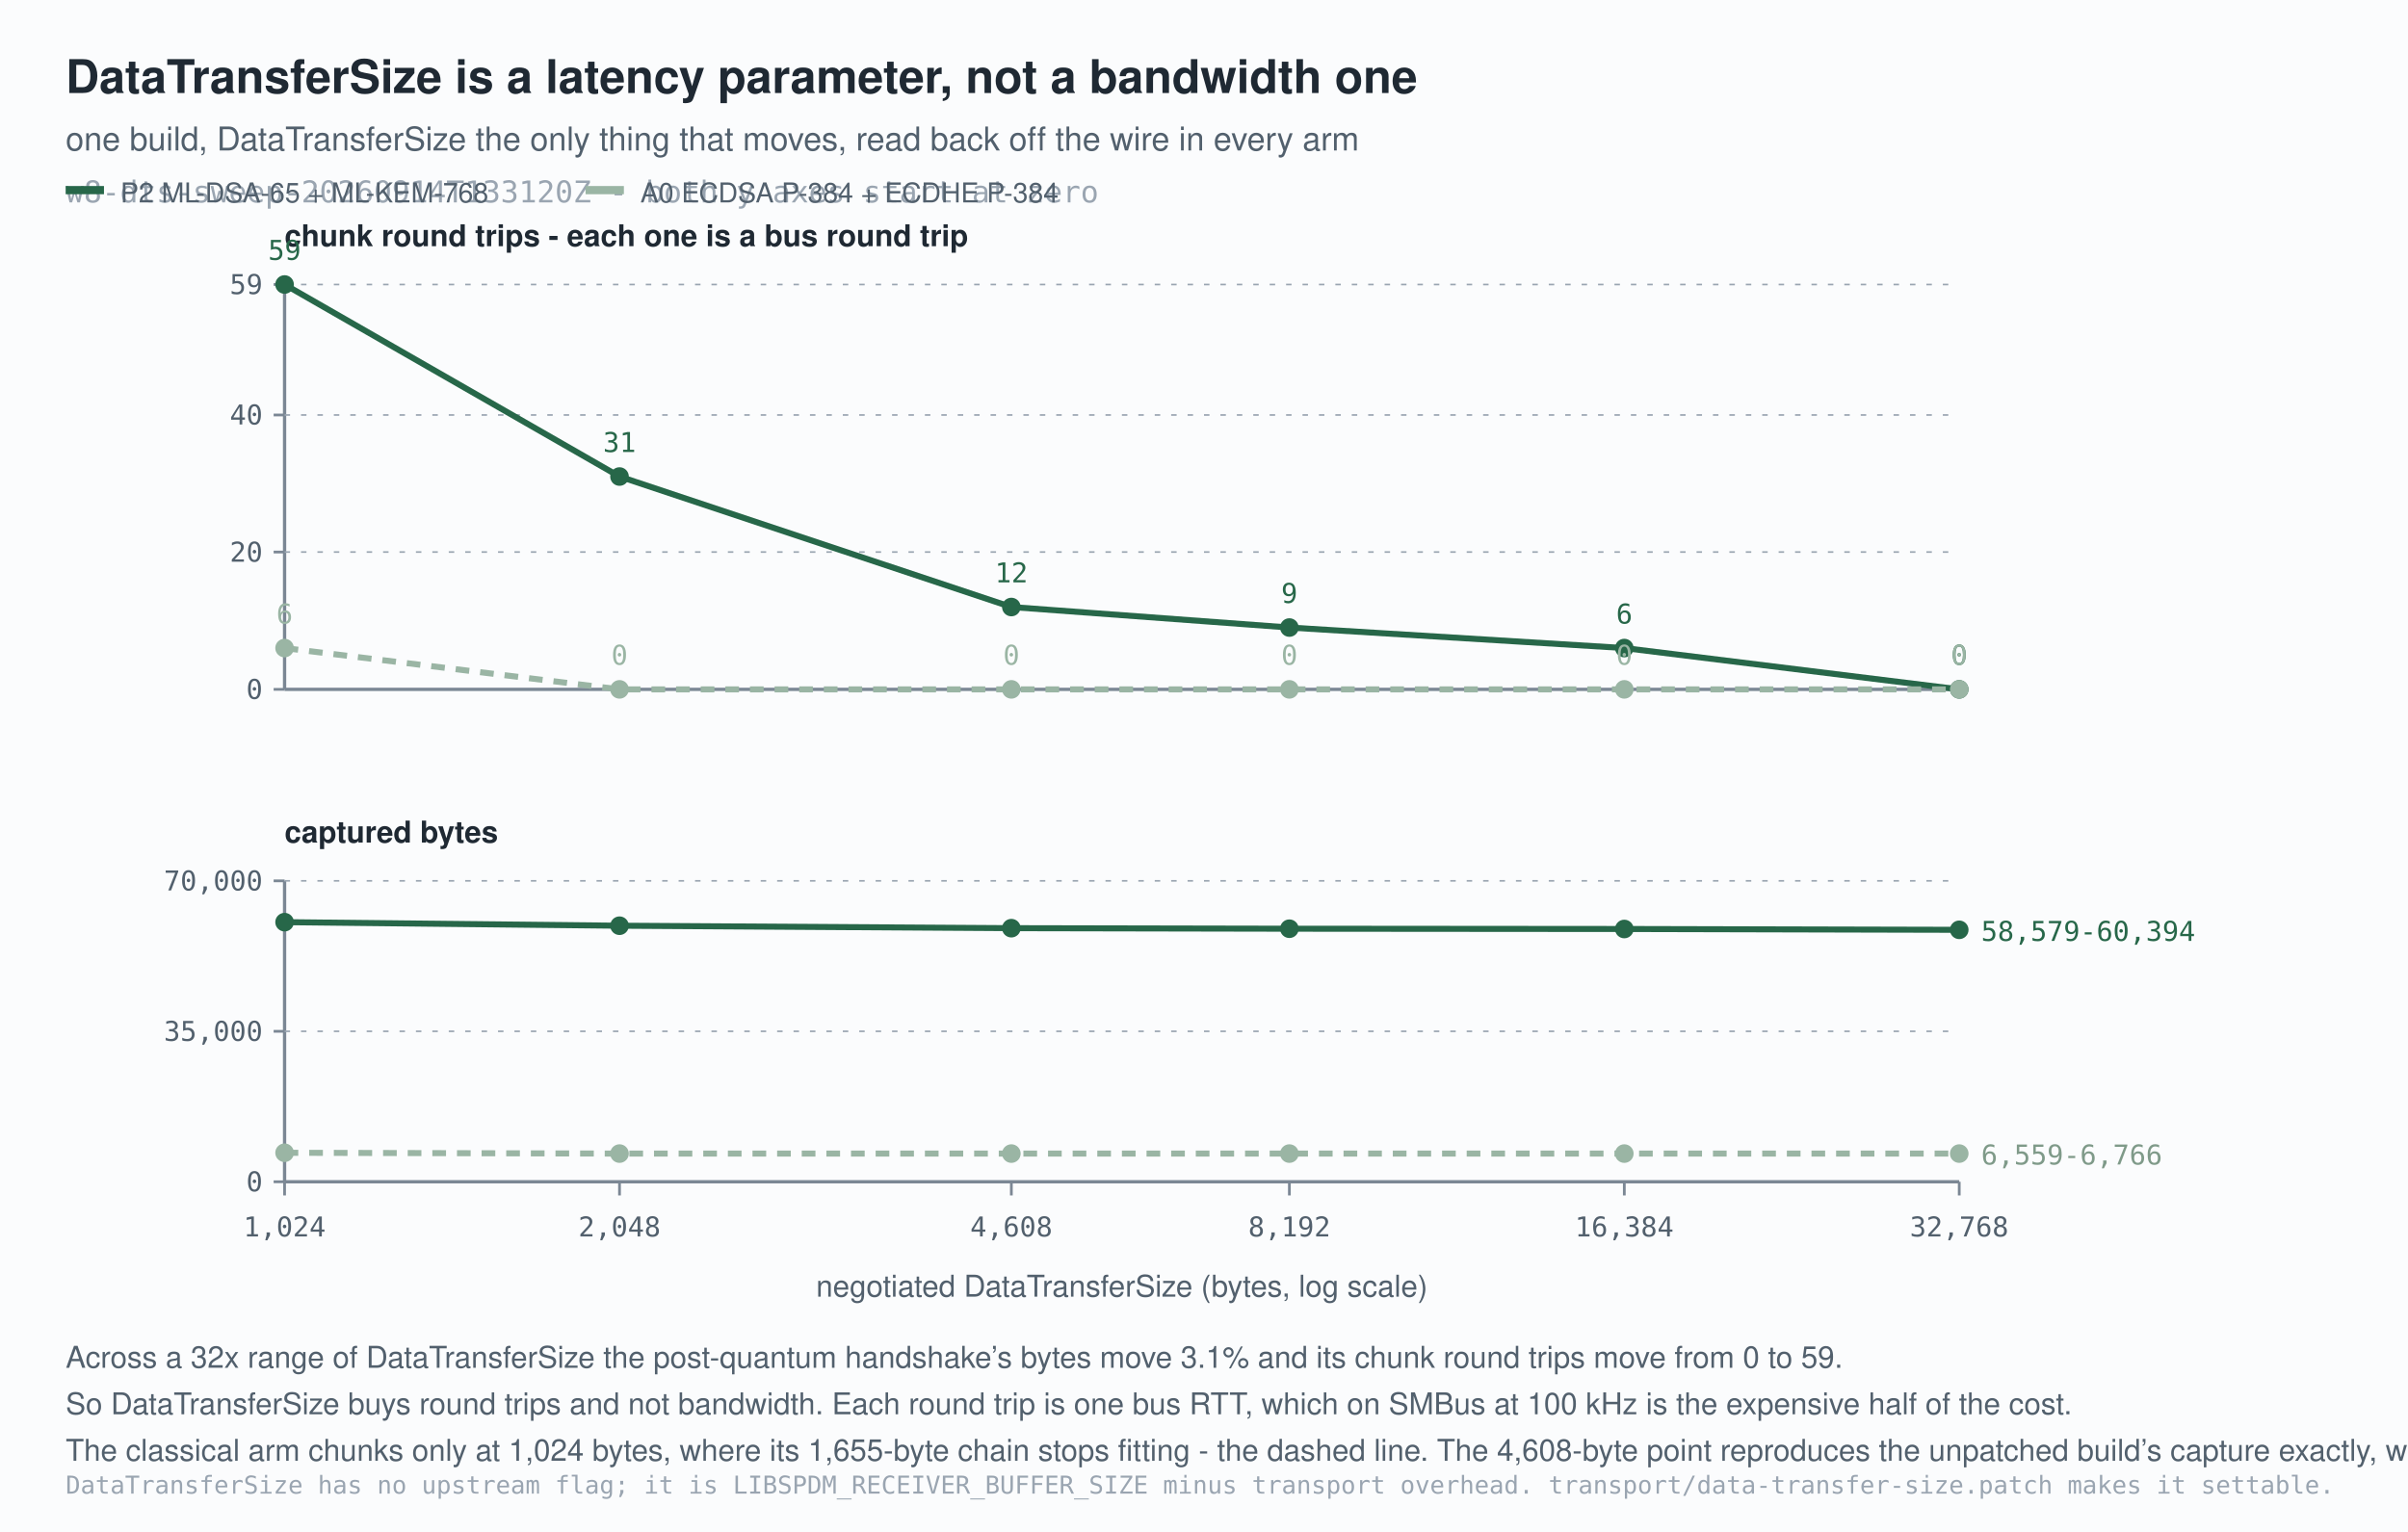
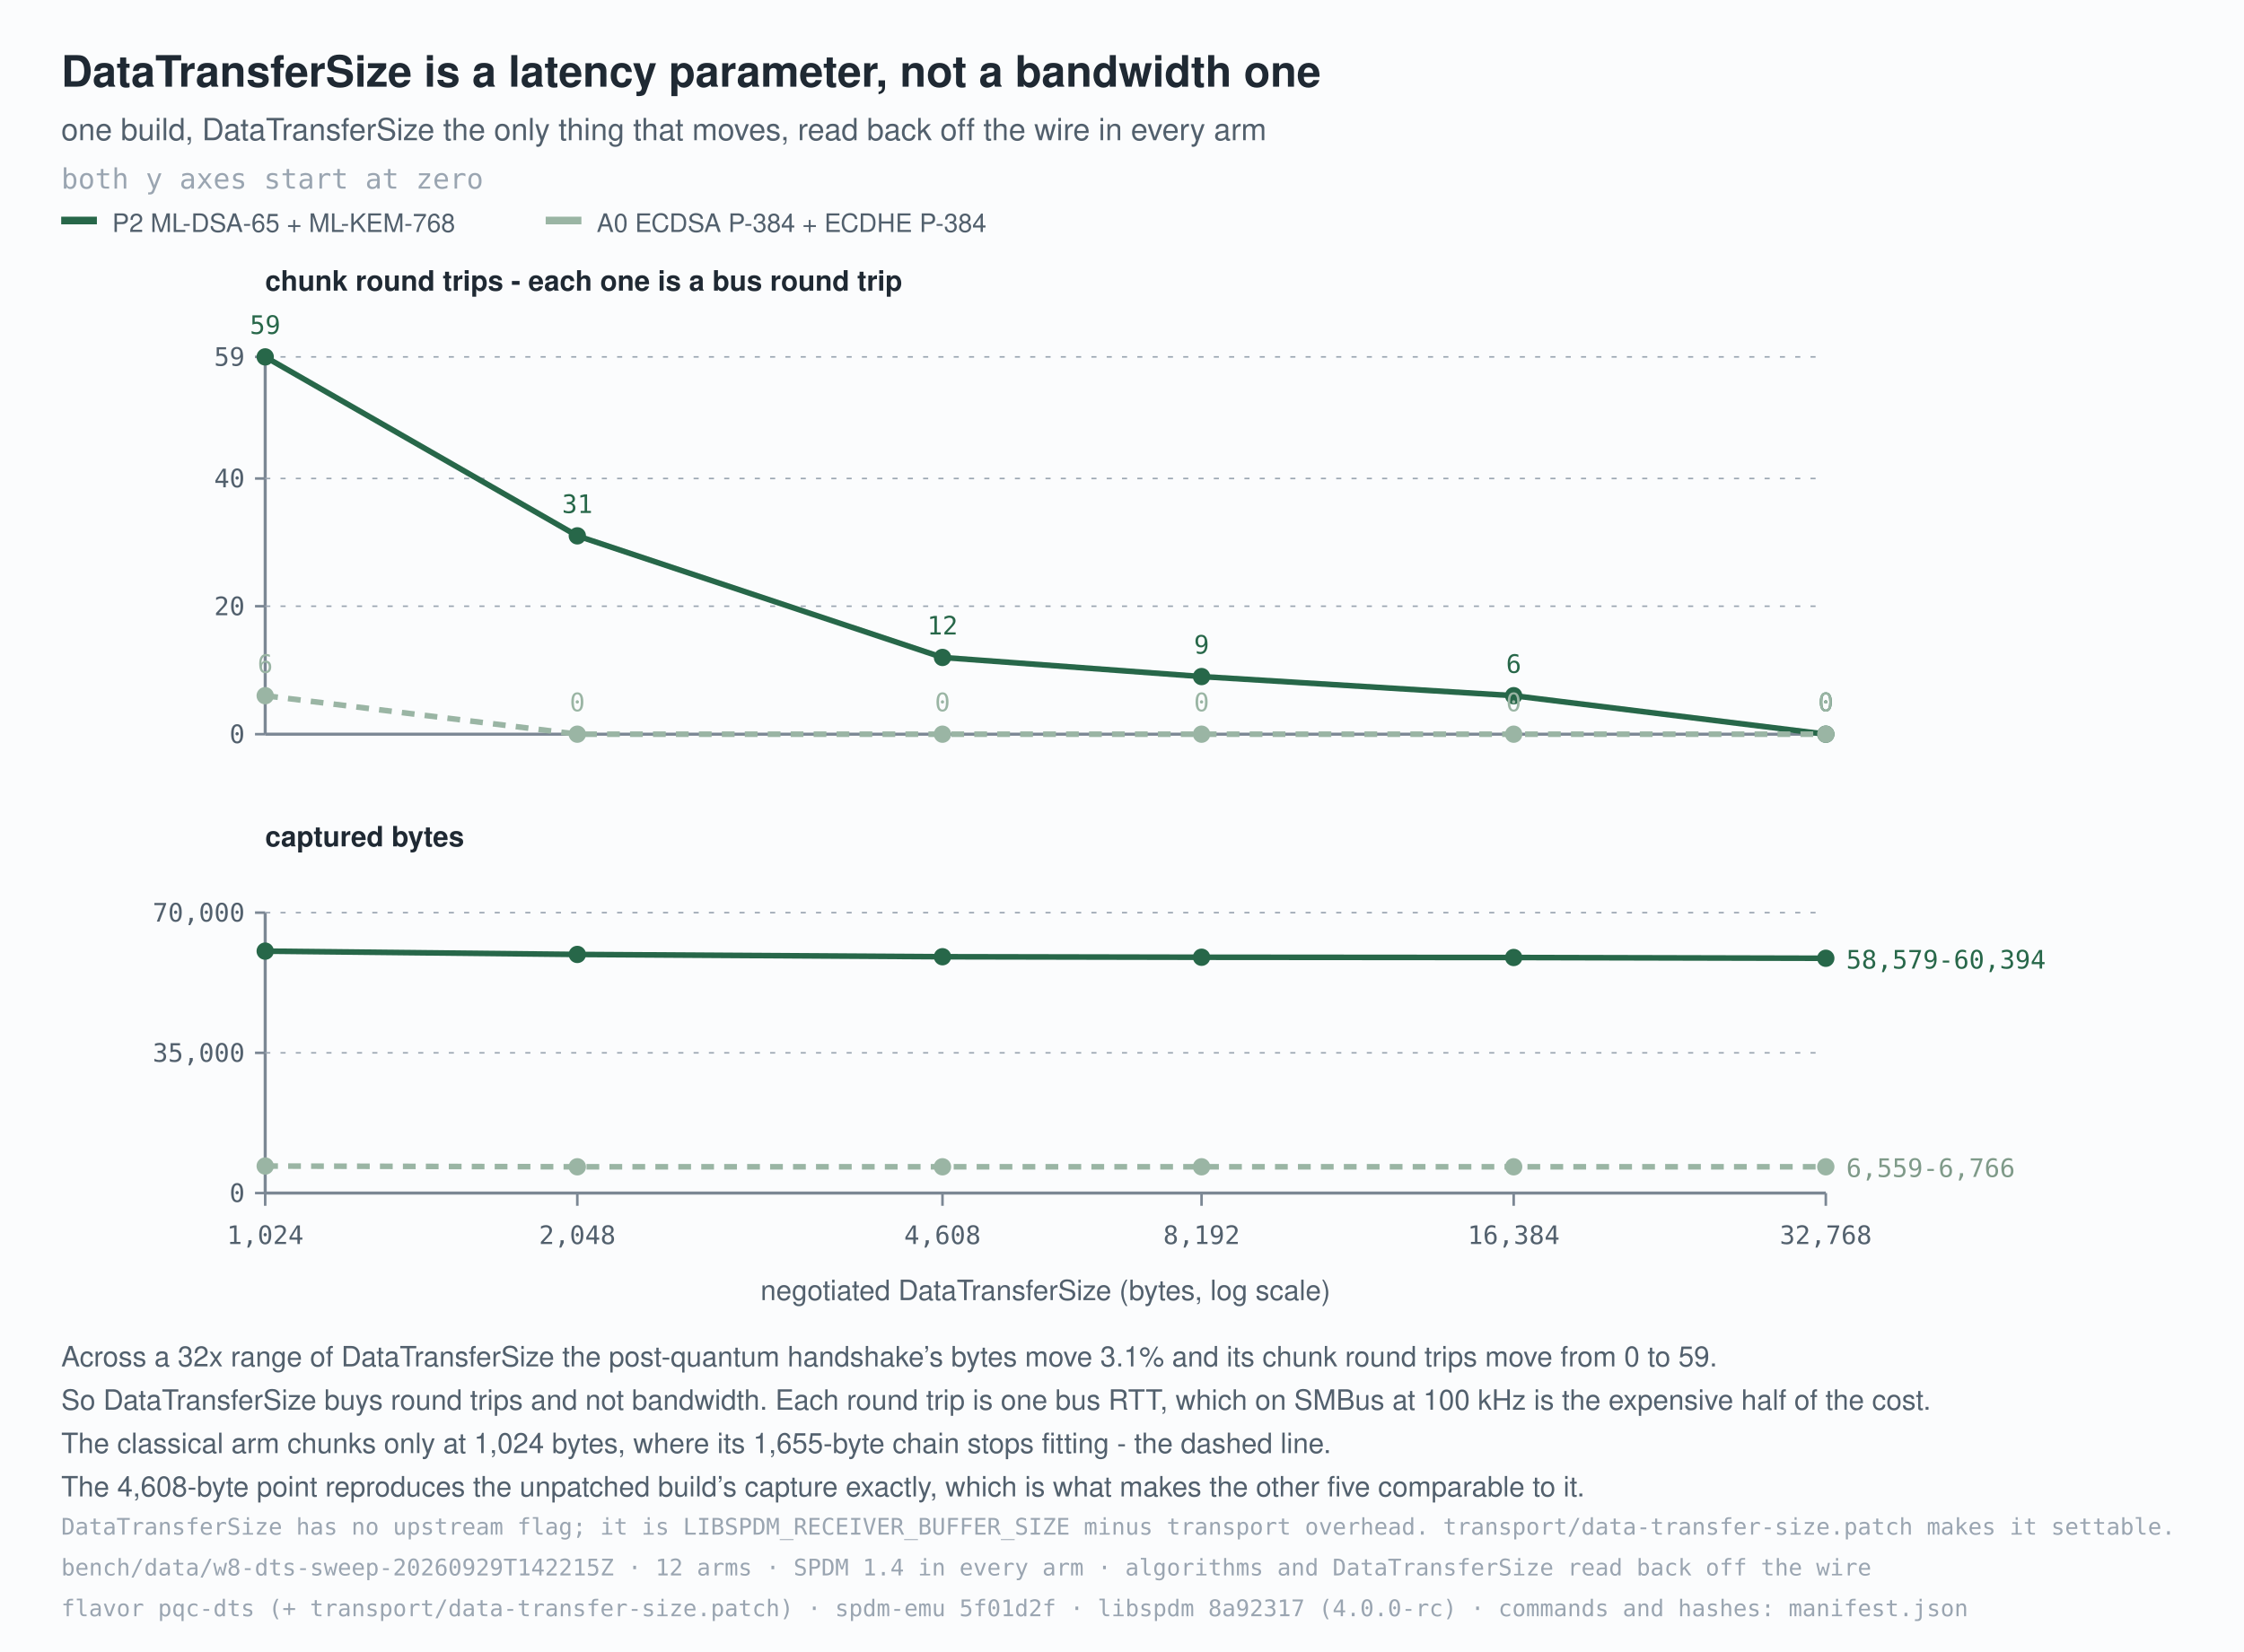
- <svg xmlns="http://www.w3.org/2000/svg" width="880" height="560" viewBox="0 0 880 560" role="img" aria-label="DataTransferSize against round trips and against bytes">
-   <rect width="880" height="560" fill="#fbfcfd" />
+ <svg xmlns="http://www.w3.org/2000/svg" width="880" height="648" viewBox="0 0 880 648" role="img" aria-label="DataTransferSize against round trips and against bytes">
+   <rect width="880" height="648" fill="#fbfcfd" />
  <text x="24" y="34" font-family="system-ui, -apple-system, Segoe UI, Helvetica, Arial, sans-serif" font-size="17" font-weight="600" fill="#1f2933" text-anchor="start">DataTransferSize is a latency parameter, not a bandwidth one</text>
  <text x="24" y="55" font-family="system-ui, -apple-system, Segoe UI, Helvetica, Arial, sans-serif" font-size="12" font-weight="normal" fill="#52606d" text-anchor="start">one build, DataTransferSize the only thing that moves, read back off the wire in every arm</text>
-   <text x="24" y="74" font-family="ui-monospace, SFMono-Regular, Menlo, Consolas, monospace" font-size="11" font-weight="normal" fill="#9aa5b1" text-anchor="start">w8-dts-sweep-20260914T133120Z  -  both y axes start at zero</text>
-   <line x1="104" y1="104" x2="104" y2="252" stroke="#7b8794" stroke-width="1.2" />
-   <line x1="104" y1="252" x2="716" y2="252" stroke="#7b8794" stroke-width="1.2" />
-   <text x="104" y="90" font-family="system-ui, -apple-system, Segoe UI, Helvetica, Arial, sans-serif" font-size="11" font-weight="600" fill="#1f2933" text-anchor="start">chunk round trips - each one is a bus round trip</text>
-   <line x1="100" y1="252.0" x2="104" y2="252.0" stroke="#7b8794" />
-   <text x="96" y="255.5" font-family="ui-monospace, SFMono-Regular, Menlo, Consolas, monospace" font-size="10" font-weight="normal" fill="#52606d" text-anchor="end">0</text>
-   <line x1="100" y1="201.8" x2="104" y2="201.8" stroke="#7b8794" />
-   <text x="96" y="205.331" font-family="ui-monospace, SFMono-Regular, Menlo, Consolas, monospace" font-size="10" font-weight="normal" fill="#52606d" text-anchor="end">20</text>
-   <line x1="104" y1="201.8" x2="716" y2="201.8" stroke="#9aa5b1" stroke-width="0.6" stroke-dasharray="2 4" />
-   <line x1="100" y1="151.7" x2="104" y2="151.7" stroke="#7b8794" />
-   <text x="96" y="155.161" font-family="ui-monospace, SFMono-Regular, Menlo, Consolas, monospace" font-size="10" font-weight="normal" fill="#52606d" text-anchor="end">40</text>
-   <line x1="104" y1="151.7" x2="716" y2="151.7" stroke="#9aa5b1" stroke-width="0.6" stroke-dasharray="2 4" />
-   <line x1="100" y1="104.0" x2="104" y2="104.0" stroke="#7b8794" />
-   <text x="96" y="107.5" font-family="ui-monospace, SFMono-Regular, Menlo, Consolas, monospace" font-size="10" font-weight="normal" fill="#52606d" text-anchor="end">59</text>
-   <line x1="104" y1="104.0" x2="716" y2="104.0" stroke="#9aa5b1" stroke-width="0.6" stroke-dasharray="2 4" />
-   <line x1="104" y1="322" x2="104" y2="432" stroke="#7b8794" stroke-width="1.2" />
-   <line x1="104" y1="432" x2="716" y2="432" stroke="#7b8794" stroke-width="1.2" />
-   <text x="104" y="308" font-family="system-ui, -apple-system, Segoe UI, Helvetica, Arial, sans-serif" font-size="11" font-weight="600" fill="#1f2933" text-anchor="start">captured bytes</text>
-   <line x1="100" y1="432.0" x2="104" y2="432.0" stroke="#7b8794" />
-   <text x="96" y="435.5" font-family="ui-monospace, SFMono-Regular, Menlo, Consolas, monospace" font-size="10" font-weight="normal" fill="#52606d" text-anchor="end">0</text>
-   <line x1="100" y1="377.0" x2="104" y2="377.0" stroke="#7b8794" />
-   <text x="96" y="380.5" font-family="ui-monospace, SFMono-Regular, Menlo, Consolas, monospace" font-size="10" font-weight="normal" fill="#52606d" text-anchor="end">35,000</text>
-   <line x1="104" y1="377.0" x2="716" y2="377.0" stroke="#9aa5b1" stroke-width="0.6" stroke-dasharray="2 4" />
-   <line x1="100" y1="322.0" x2="104" y2="322.0" stroke="#7b8794" />
-   <text x="96" y="325.5" font-family="ui-monospace, SFMono-Regular, Menlo, Consolas, monospace" font-size="10" font-weight="normal" fill="#52606d" text-anchor="end">70,000</text>
-   <line x1="104" y1="322.0" x2="716" y2="322.0" stroke="#9aa5b1" stroke-width="0.6" stroke-dasharray="2 4" />
-   <line x1="104.0" y1="432" x2="104.0" y2="437" stroke="#7b8794" />
-   <text x="104.0" y="452" font-family="ui-monospace, SFMono-Regular, Menlo, Consolas, monospace" font-size="10" font-weight="normal" fill="#52606d" text-anchor="middle">1,024</text>
-   <line x1="226.4" y1="432" x2="226.4" y2="437" stroke="#7b8794" />
-   <text x="226.4" y="452" font-family="ui-monospace, SFMono-Regular, Menlo, Consolas, monospace" font-size="10" font-weight="normal" fill="#52606d" text-anchor="middle">2,048</text>
-   <line x1="369.6" y1="432" x2="369.6" y2="437" stroke="#7b8794" />
-   <text x="369.599" y="452" font-family="ui-monospace, SFMono-Regular, Menlo, Consolas, monospace" font-size="10" font-weight="normal" fill="#52606d" text-anchor="middle">4,608</text>
-   <line x1="471.2" y1="432" x2="471.2" y2="437" stroke="#7b8794" />
-   <text x="471.2" y="452" font-family="ui-monospace, SFMono-Regular, Menlo, Consolas, monospace" font-size="10" font-weight="normal" fill="#52606d" text-anchor="middle">8,192</text>
-   <line x1="593.6" y1="432" x2="593.6" y2="437" stroke="#7b8794" />
-   <text x="593.6" y="452" font-family="ui-monospace, SFMono-Regular, Menlo, Consolas, monospace" font-size="10" font-weight="normal" fill="#52606d" text-anchor="middle">16,384</text>
-   <line x1="716.0" y1="432" x2="716.0" y2="437" stroke="#7b8794" />
-   <text x="716.0" y="452" font-family="ui-monospace, SFMono-Regular, Menlo, Consolas, monospace" font-size="10" font-weight="normal" fill="#52606d" text-anchor="middle">32,768</text>
-   <text x="410.0" y="474" font-family="system-ui, -apple-system, Segoe UI, Helvetica, Arial, sans-serif" font-size="11" font-weight="normal" fill="#52606d" text-anchor="middle">negotiated DataTransferSize (bytes, log scale)</text>
-   <polyline points="104.0,104.0 226.4,174.2 369.6,221.9 471.2,229.4 593.6,236.9 716.0,252.0" fill="none" stroke="#276749" stroke-width="2.2" />
-   <circle cx="104.0" cy="104.0" r="3.4" fill="#276749" />
-   <text x="104.0" y="95.0" font-family="ui-monospace, SFMono-Regular, Menlo, Consolas, monospace" font-size="10" font-weight="normal" fill="#276749" text-anchor="middle">59</text>
-   <circle cx="226.4" cy="174.2" r="3.4" fill="#276749" />
-   <text x="226.4" y="165.237" font-family="ui-monospace, SFMono-Regular, Menlo, Consolas, monospace" font-size="10" font-weight="normal" fill="#276749" text-anchor="middle">31</text>
-   <circle cx="369.6" cy="221.9" r="3.4" fill="#276749" />
-   <text x="369.599" y="212.898" font-family="ui-monospace, SFMono-Regular, Menlo, Consolas, monospace" font-size="10" font-weight="normal" fill="#276749" text-anchor="middle">12</text>
-   <circle cx="471.2" cy="229.4" r="3.4" fill="#276749" />
-   <text x="471.2" y="220.424" font-family="ui-monospace, SFMono-Regular, Menlo, Consolas, monospace" font-size="10" font-weight="normal" fill="#276749" text-anchor="middle">9</text>
-   <circle cx="593.6" cy="236.9" r="3.4" fill="#276749" />
-   <text x="593.6" y="227.949" font-family="ui-monospace, SFMono-Regular, Menlo, Consolas, monospace" font-size="10" font-weight="normal" fill="#276749" text-anchor="middle">6</text>
-   <circle cx="716.0" cy="252.0" r="3.4" fill="#276749" />
-   <text x="716.0" y="243.0" font-family="ui-monospace, SFMono-Regular, Menlo, Consolas, monospace" font-size="10" font-weight="normal" fill="#276749" text-anchor="middle">0</text>
-   <polyline points="104.0,236.9 226.4,252.0 369.6,252.0 471.2,252.0 593.6,252.0 716.0,252.0" fill="none" stroke="#9ab5a4" stroke-width="2.2" stroke-dasharray="5 4" />
-   <circle cx="104.0" cy="236.9" r="3.4" fill="#9ab5a4" />
-   <text x="104.0" y="227.949" font-family="ui-monospace, SFMono-Regular, Menlo, Consolas, monospace" font-size="10" font-weight="normal" fill="#9ab5a4" text-anchor="middle">6</text>
-   <circle cx="226.4" cy="252.0" r="3.4" fill="#9ab5a4" />
-   <text x="226.4" y="243.0" font-family="ui-monospace, SFMono-Regular, Menlo, Consolas, monospace" font-size="10" font-weight="normal" fill="#9ab5a4" text-anchor="middle">0</text>
-   <circle cx="369.6" cy="252.0" r="3.4" fill="#9ab5a4" />
-   <text x="369.599" y="243.0" font-family="ui-monospace, SFMono-Regular, Menlo, Consolas, monospace" font-size="10" font-weight="normal" fill="#9ab5a4" text-anchor="middle">0</text>
-   <circle cx="471.2" cy="252.0" r="3.4" fill="#9ab5a4" />
-   <text x="471.2" y="243.0" font-family="ui-monospace, SFMono-Regular, Menlo, Consolas, monospace" font-size="10" font-weight="normal" fill="#9ab5a4" text-anchor="middle">0</text>
-   <circle cx="593.6" cy="252.0" r="3.4" fill="#9ab5a4" />
-   <text x="593.6" y="243.0" font-family="ui-monospace, SFMono-Regular, Menlo, Consolas, monospace" font-size="10" font-weight="normal" fill="#9ab5a4" text-anchor="middle">0</text>
-   <circle cx="716.0" cy="252.0" r="3.4" fill="#9ab5a4" />
-   <text x="716.0" y="243.0" font-family="ui-monospace, SFMono-Regular, Menlo, Consolas, monospace" font-size="10" font-weight="normal" fill="#9ab5a4" text-anchor="middle">0</text>
-   <polyline points="104.0,337.1 226.4,338.4 369.6,339.3 471.2,339.5 593.6,339.6 716.0,339.9" fill="none" stroke="#276749" stroke-width="2.2" />
-   <circle cx="104.0" cy="337.1" r="3.4" fill="#276749" />
-   <circle cx="226.4" cy="338.4" r="3.4" fill="#276749" />
-   <circle cx="369.6" cy="339.3" r="3.4" fill="#276749" />
-   <circle cx="471.2" cy="339.5" r="3.4" fill="#276749" />
-   <circle cx="593.6" cy="339.6" r="3.4" fill="#276749" />
-   <circle cx="716.0" cy="339.9" r="3.4" fill="#276749" />
-   <polyline points="104.0,421.4 226.4,421.7 369.6,421.7 471.2,421.7 593.6,421.7 716.0,421.7" fill="none" stroke="#9ab5a4" stroke-width="2.2" stroke-dasharray="5 4" />
-   <circle cx="104.0" cy="421.4" r="3.4" fill="#9ab5a4" />
-   <circle cx="226.4" cy="421.7" r="3.4" fill="#9ab5a4" />
-   <circle cx="369.6" cy="421.7" r="3.4" fill="#9ab5a4" />
-   <circle cx="471.2" cy="421.7" r="3.4" fill="#9ab5a4" />
-   <circle cx="593.6" cy="421.7" r="3.4" fill="#9ab5a4" />
-   <circle cx="716.0" cy="421.7" r="3.4" fill="#9ab5a4" />
-   <text x="724" y="343.947" font-family="ui-monospace, SFMono-Regular, Menlo, Consolas, monospace" font-size="10" font-weight="normal" fill="#276749" text-anchor="start">58,579-60,394</text>
-   <text x="724" y="425.693" font-family="ui-monospace, SFMono-Regular, Menlo, Consolas, monospace" font-size="10" font-weight="normal" fill="#7f9a89" text-anchor="start">6,559-6,766</text>
-   <rect x="24" y="68" width="14" height="3" fill="#276749" />
-   <text x="44" y="74" font-family="system-ui, -apple-system, Segoe UI, Helvetica, Arial, sans-serif" font-size="10" font-weight="normal" fill="#52606d" text-anchor="start">P2  ML-DSA-65 + ML-KEM-768</text>
-   <rect x="214" y="68" width="14" height="3" fill="#9ab5a4" />
-   <text x="234" y="74" font-family="system-ui, -apple-system, Segoe UI, Helvetica, Arial, sans-serif" font-size="10" font-weight="normal" fill="#52606d" text-anchor="start">A0  ECDSA P-384 + ECDHE P-384</text>
-   <text x="24" y="500" font-family="system-ui, -apple-system, Segoe UI, Helvetica, Arial, sans-serif" font-size="11" font-weight="normal" fill="#52606d" text-anchor="start">Across a 32x range of DataTransferSize the post-quantum handshake’s bytes move 3.1% and its chunk round trips move from 0 to 59.</text>
-   <text x="24" y="517" font-family="system-ui, -apple-system, Segoe UI, Helvetica, Arial, sans-serif" font-size="11" font-weight="normal" fill="#52606d" text-anchor="start">So DataTransferSize buys round trips and not bandwidth. Each round trip is one bus RTT, which on SMBus at 100 kHz is the expensive half of the cost.</text>
-   <text x="24" y="534" font-family="system-ui, -apple-system, Segoe UI, Helvetica, Arial, sans-serif" font-size="11" font-weight="normal" fill="#52606d" text-anchor="start">The classical arm chunks only at 1,024 bytes, where its 1,655-byte chain stops fitting - the dashed line. The 4,608-byte point reproduces the unpatched build’s capture exactly, which is what makes the other five comparable to it.</text>
-   <text x="24" y="546" font-family="ui-monospace, SFMono-Regular, Menlo, Consolas, monospace" font-size="9" font-weight="normal" fill="#9aa5b1" text-anchor="start">DataTransferSize has no upstream flag; it is LIBSPDM_RECEIVER_BUFFER_SIZE minus transport overhead. transport/data-transfer-size.patch makes it settable.</text>
+   <text x="24" y="74" font-family="ui-monospace, SFMono-Regular, Menlo, Consolas, monospace" font-size="11" font-weight="normal" fill="#9aa5b1" text-anchor="start">both y axes start at zero</text>
+   <line x1="104" y1="140" x2="104" y2="288" stroke="#7b8794" stroke-width="1.2" />
+   <line x1="104" y1="288" x2="716" y2="288" stroke="#7b8794" stroke-width="1.2" />
+   <text x="104" y="114" font-family="system-ui, -apple-system, Segoe UI, Helvetica, Arial, sans-serif" font-size="11" font-weight="600" fill="#1f2933" text-anchor="start">chunk round trips - each one is a bus round trip</text>
+   <line x1="100" y1="288.0" x2="104" y2="288.0" stroke="#7b8794" />
+   <text x="96" y="291.5" font-family="ui-monospace, SFMono-Regular, Menlo, Consolas, monospace" font-size="10" font-weight="normal" fill="#52606d" text-anchor="end">0</text>
+   <line x1="100" y1="237.8" x2="104" y2="237.8" stroke="#7b8794" />
+   <text x="96" y="241.331" font-family="ui-monospace, SFMono-Regular, Menlo, Consolas, monospace" font-size="10" font-weight="normal" fill="#52606d" text-anchor="end">20</text>
+   <line x1="104" y1="237.8" x2="716" y2="237.8" stroke="#9aa5b1" stroke-width="0.6" stroke-dasharray="2 4" />
+   <line x1="100" y1="187.7" x2="104" y2="187.7" stroke="#7b8794" />
+   <text x="96" y="191.161" font-family="ui-monospace, SFMono-Regular, Menlo, Consolas, monospace" font-size="10" font-weight="normal" fill="#52606d" text-anchor="end">40</text>
+   <line x1="104" y1="187.7" x2="716" y2="187.7" stroke="#9aa5b1" stroke-width="0.6" stroke-dasharray="2 4" />
+   <line x1="100" y1="140.0" x2="104" y2="140.0" stroke="#7b8794" />
+   <text x="96" y="143.5" font-family="ui-monospace, SFMono-Regular, Menlo, Consolas, monospace" font-size="10" font-weight="normal" fill="#52606d" text-anchor="end">59</text>
+   <line x1="104" y1="140.0" x2="716" y2="140.0" stroke="#9aa5b1" stroke-width="0.6" stroke-dasharray="2 4" />
+   <line x1="104" y1="358" x2="104" y2="468" stroke="#7b8794" stroke-width="1.2" />
+   <line x1="104" y1="468" x2="716" y2="468" stroke="#7b8794" stroke-width="1.2" />
+   <text x="104" y="332" font-family="system-ui, -apple-system, Segoe UI, Helvetica, Arial, sans-serif" font-size="11" font-weight="600" fill="#1f2933" text-anchor="start">captured bytes</text>
+   <line x1="100" y1="468.0" x2="104" y2="468.0" stroke="#7b8794" />
+   <text x="96" y="471.5" font-family="ui-monospace, SFMono-Regular, Menlo, Consolas, monospace" font-size="10" font-weight="normal" fill="#52606d" text-anchor="end">0</text>
+   <line x1="100" y1="413.0" x2="104" y2="413.0" stroke="#7b8794" />
+   <text x="96" y="416.5" font-family="ui-monospace, SFMono-Regular, Menlo, Consolas, monospace" font-size="10" font-weight="normal" fill="#52606d" text-anchor="end">35,000</text>
+   <line x1="104" y1="413.0" x2="716" y2="413.0" stroke="#9aa5b1" stroke-width="0.6" stroke-dasharray="2 4" />
+   <line x1="100" y1="358.0" x2="104" y2="358.0" stroke="#7b8794" />
+   <text x="96" y="361.5" font-family="ui-monospace, SFMono-Regular, Menlo, Consolas, monospace" font-size="10" font-weight="normal" fill="#52606d" text-anchor="end">70,000</text>
+   <line x1="104" y1="358.0" x2="716" y2="358.0" stroke="#9aa5b1" stroke-width="0.6" stroke-dasharray="2 4" />
+   <line x1="104.0" y1="468" x2="104.0" y2="473" stroke="#7b8794" />
+   <text x="104.0" y="488" font-family="ui-monospace, SFMono-Regular, Menlo, Consolas, monospace" font-size="10" font-weight="normal" fill="#52606d" text-anchor="middle">1,024</text>
+   <line x1="226.4" y1="468" x2="226.4" y2="473" stroke="#7b8794" />
+   <text x="226.4" y="488" font-family="ui-monospace, SFMono-Regular, Menlo, Consolas, monospace" font-size="10" font-weight="normal" fill="#52606d" text-anchor="middle">2,048</text>
+   <line x1="369.6" y1="468" x2="369.6" y2="473" stroke="#7b8794" />
+   <text x="369.599" y="488" font-family="ui-monospace, SFMono-Regular, Menlo, Consolas, monospace" font-size="10" font-weight="normal" fill="#52606d" text-anchor="middle">4,608</text>
+   <line x1="471.2" y1="468" x2="471.2" y2="473" stroke="#7b8794" />
+   <text x="471.2" y="488" font-family="ui-monospace, SFMono-Regular, Menlo, Consolas, monospace" font-size="10" font-weight="normal" fill="#52606d" text-anchor="middle">8,192</text>
+   <line x1="593.6" y1="468" x2="593.6" y2="473" stroke="#7b8794" />
+   <text x="593.6" y="488" font-family="ui-monospace, SFMono-Regular, Menlo, Consolas, monospace" font-size="10" font-weight="normal" fill="#52606d" text-anchor="middle">16,384</text>
+   <line x1="716.0" y1="468" x2="716.0" y2="473" stroke="#7b8794" />
+   <text x="716.0" y="488" font-family="ui-monospace, SFMono-Regular, Menlo, Consolas, monospace" font-size="10" font-weight="normal" fill="#52606d" text-anchor="middle">32,768</text>
+   <text x="410.0" y="510" font-family="system-ui, -apple-system, Segoe UI, Helvetica, Arial, sans-serif" font-size="11" font-weight="normal" fill="#52606d" text-anchor="middle">negotiated DataTransferSize (bytes, log scale)</text>
+   <polyline points="104.0,140.0 226.4,210.2 369.6,257.9 471.2,265.4 593.6,272.9 716.0,288.0" fill="none" stroke="#276749" stroke-width="2.2" />
+   <circle cx="104.0" cy="140.0" r="3.4" fill="#276749" />
+   <text x="104.0" y="131.0" font-family="ui-monospace, SFMono-Regular, Menlo, Consolas, monospace" font-size="10" font-weight="normal" fill="#276749" text-anchor="middle">59</text>
+   <circle cx="226.4" cy="210.2" r="3.4" fill="#276749" />
+   <text x="226.4" y="201.237" font-family="ui-monospace, SFMono-Regular, Menlo, Consolas, monospace" font-size="10" font-weight="normal" fill="#276749" text-anchor="middle">31</text>
+   <circle cx="369.6" cy="257.9" r="3.4" fill="#276749" />
+   <text x="369.599" y="248.898" font-family="ui-monospace, SFMono-Regular, Menlo, Consolas, monospace" font-size="10" font-weight="normal" fill="#276749" text-anchor="middle">12</text>
+   <circle cx="471.2" cy="265.4" r="3.4" fill="#276749" />
+   <text x="471.2" y="256.424" font-family="ui-monospace, SFMono-Regular, Menlo, Consolas, monospace" font-size="10" font-weight="normal" fill="#276749" text-anchor="middle">9</text>
+   <circle cx="593.6" cy="272.9" r="3.4" fill="#276749" />
+   <text x="593.6" y="263.949" font-family="ui-monospace, SFMono-Regular, Menlo, Consolas, monospace" font-size="10" font-weight="normal" fill="#276749" text-anchor="middle">6</text>
+   <circle cx="716.0" cy="288.0" r="3.4" fill="#276749" />
+   <text x="716.0" y="279.0" font-family="ui-monospace, SFMono-Regular, Menlo, Consolas, monospace" font-size="10" font-weight="normal" fill="#276749" text-anchor="middle">0</text>
+   <polyline points="104.0,272.9 226.4,288.0 369.6,288.0 471.2,288.0 593.6,288.0 716.0,288.0" fill="none" stroke="#9ab5a4" stroke-width="2.2" stroke-dasharray="5 4" />
+   <circle cx="104.0" cy="272.9" r="3.4" fill="#9ab5a4" />
+   <text x="104.0" y="263.949" font-family="ui-monospace, SFMono-Regular, Menlo, Consolas, monospace" font-size="10" font-weight="normal" fill="#9ab5a4" text-anchor="middle">6</text>
+   <circle cx="226.4" cy="288.0" r="3.4" fill="#9ab5a4" />
+   <text x="226.4" y="279.0" font-family="ui-monospace, SFMono-Regular, Menlo, Consolas, monospace" font-size="10" font-weight="normal" fill="#9ab5a4" text-anchor="middle">0</text>
+   <circle cx="369.6" cy="288.0" r="3.4" fill="#9ab5a4" />
+   <text x="369.599" y="279.0" font-family="ui-monospace, SFMono-Regular, Menlo, Consolas, monospace" font-size="10" font-weight="normal" fill="#9ab5a4" text-anchor="middle">0</text>
+   <circle cx="471.2" cy="288.0" r="3.4" fill="#9ab5a4" />
+   <text x="471.2" y="279.0" font-family="ui-monospace, SFMono-Regular, Menlo, Consolas, monospace" font-size="10" font-weight="normal" fill="#9ab5a4" text-anchor="middle">0</text>
+   <circle cx="593.6" cy="288.0" r="3.4" fill="#9ab5a4" />
+   <text x="593.6" y="279.0" font-family="ui-monospace, SFMono-Regular, Menlo, Consolas, monospace" font-size="10" font-weight="normal" fill="#9ab5a4" text-anchor="middle">0</text>
+   <circle cx="716.0" cy="288.0" r="3.4" fill="#9ab5a4" />
+   <text x="716.0" y="279.0" font-family="ui-monospace, SFMono-Regular, Menlo, Consolas, monospace" font-size="10" font-weight="normal" fill="#9ab5a4" text-anchor="middle">0</text>
+   <polyline points="104.0,373.1 226.4,374.4 369.6,375.3 471.2,375.5 593.6,375.6 716.0,375.9" fill="none" stroke="#276749" stroke-width="2.2" />
+   <circle cx="104.0" cy="373.1" r="3.4" fill="#276749" />
+   <circle cx="226.4" cy="374.4" r="3.4" fill="#276749" />
+   <circle cx="369.6" cy="375.3" r="3.4" fill="#276749" />
+   <circle cx="471.2" cy="375.5" r="3.4" fill="#276749" />
+   <circle cx="593.6" cy="375.6" r="3.4" fill="#276749" />
+   <circle cx="716.0" cy="375.9" r="3.4" fill="#276749" />
+   <polyline points="104.0,457.4 226.4,457.7 369.6,457.7 471.2,457.7 593.6,457.7 716.0,457.7" fill="none" stroke="#9ab5a4" stroke-width="2.2" stroke-dasharray="5 4" />
+   <circle cx="104.0" cy="457.4" r="3.4" fill="#9ab5a4" />
+   <circle cx="226.4" cy="457.7" r="3.4" fill="#9ab5a4" />
+   <circle cx="369.6" cy="457.7" r="3.4" fill="#9ab5a4" />
+   <circle cx="471.2" cy="457.7" r="3.4" fill="#9ab5a4" />
+   <circle cx="593.6" cy="457.7" r="3.4" fill="#9ab5a4" />
+   <circle cx="716.0" cy="457.7" r="3.4" fill="#9ab5a4" />
+   <text x="724" y="379.947" font-family="ui-monospace, SFMono-Regular, Menlo, Consolas, monospace" font-size="10" font-weight="normal" fill="#276749" text-anchor="start">58,579-60,394</text>
+   <text x="724" y="461.693" font-family="ui-monospace, SFMono-Regular, Menlo, Consolas, monospace" font-size="10" font-weight="normal" fill="#7f9a89" text-anchor="start">6,559-6,766</text>
+   <rect x="24" y="85" width="14" height="3" fill="#276749" />
+   <text x="44" y="91" font-family="system-ui, -apple-system, Segoe UI, Helvetica, Arial, sans-serif" font-size="10" font-weight="normal" fill="#52606d" text-anchor="start">P2  ML-DSA-65 + ML-KEM-768</text>
+   <rect x="214" y="85" width="14" height="3" fill="#9ab5a4" />
+   <text x="234" y="91" font-family="system-ui, -apple-system, Segoe UI, Helvetica, Arial, sans-serif" font-size="10" font-weight="normal" fill="#52606d" text-anchor="start">A0  ECDSA P-384 + ECDHE P-384</text>
+   <text x="24" y="536" font-family="system-ui, -apple-system, Segoe UI, Helvetica, Arial, sans-serif" font-size="11" font-weight="normal" fill="#52606d" text-anchor="start">Across a 32x range of DataTransferSize the post-quantum handshake’s bytes move 3.1% and its chunk round trips move from 0 to 59.</text>
+   <text x="24" y="553" font-family="system-ui, -apple-system, Segoe UI, Helvetica, Arial, sans-serif" font-size="11" font-weight="normal" fill="#52606d" text-anchor="start">So DataTransferSize buys round trips and not bandwidth. Each round trip is one bus RTT, which on SMBus at 100 kHz is the expensive half of the cost.</text>
+   <text x="24" y="570" font-family="system-ui, -apple-system, Segoe UI, Helvetica, Arial, sans-serif" font-size="11" font-weight="normal" fill="#52606d" text-anchor="start">The classical arm chunks only at 1,024 bytes, where its 1,655-byte chain stops fitting - the dashed line.</text>
+   <text x="24" y="587" font-family="system-ui, -apple-system, Segoe UI, Helvetica, Arial, sans-serif" font-size="11" font-weight="normal" fill="#52606d" text-anchor="start">The 4,608-byte point reproduces the unpatched build’s capture exactly, which is what makes the other five comparable to it.</text>
+   <text x="24" y="602" font-family="ui-monospace, SFMono-Regular, Menlo, Consolas, monospace" font-size="9" font-weight="normal" fill="#9aa5b1" text-anchor="start">DataTransferSize has no upstream flag; it is LIBSPDM_RECEIVER_BUFFER_SIZE minus transport overhead. transport/data-transfer-size.patch makes it settable.</text>
+   <text x="24" y="618" font-family="ui-monospace, SFMono-Regular, Menlo, Consolas, monospace" font-size="9" font-weight="normal" fill="#9aa5b1" text-anchor="start">bench/data/w8-dts-sweep-20260929T142215Z · 12 arms · SPDM 1.4 in every arm · algorithms and DataTransferSize read back off the wire</text>
+   <text x="24" y="634" font-family="ui-monospace, SFMono-Regular, Menlo, Consolas, monospace" font-size="9" font-weight="normal" fill="#9aa5b1" text-anchor="start">flavor pqc-dts (+ transport/data-transfer-size.patch) · spdm-emu 5f01d2f · libspdm 8a92317 (4.0.0-rc) · commands and hashes: manifest.json</text>
</svg>
